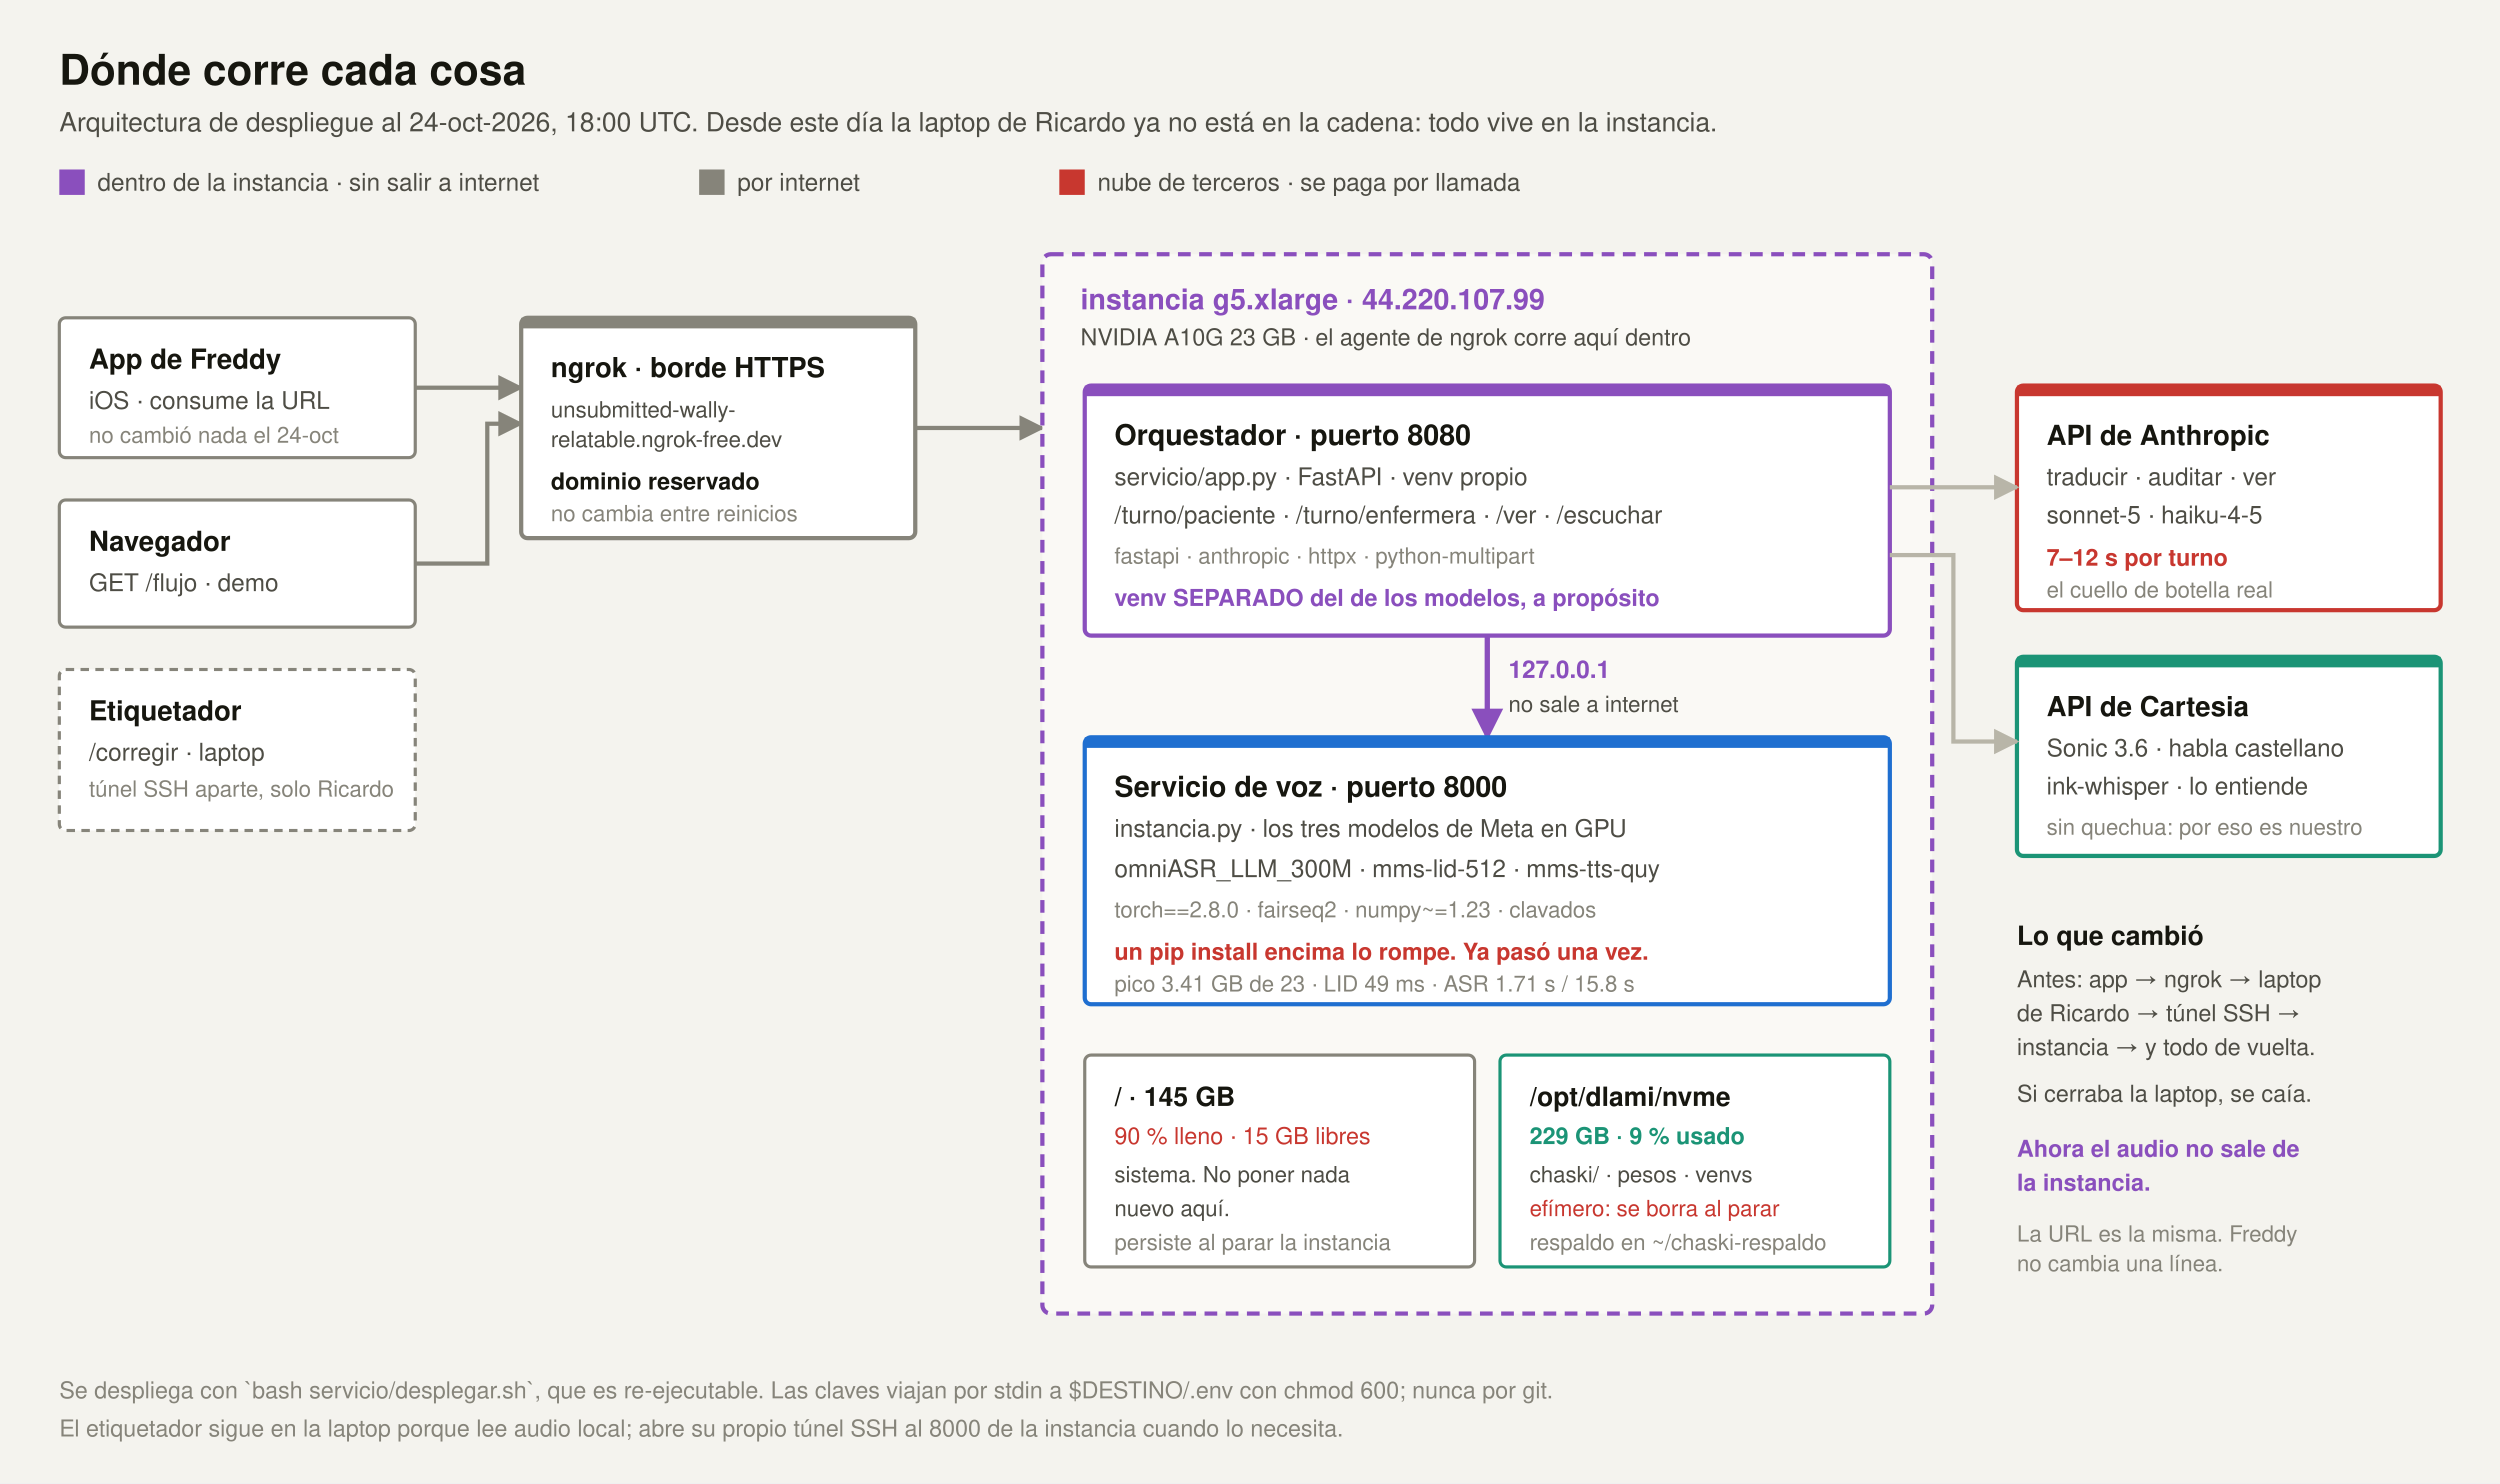
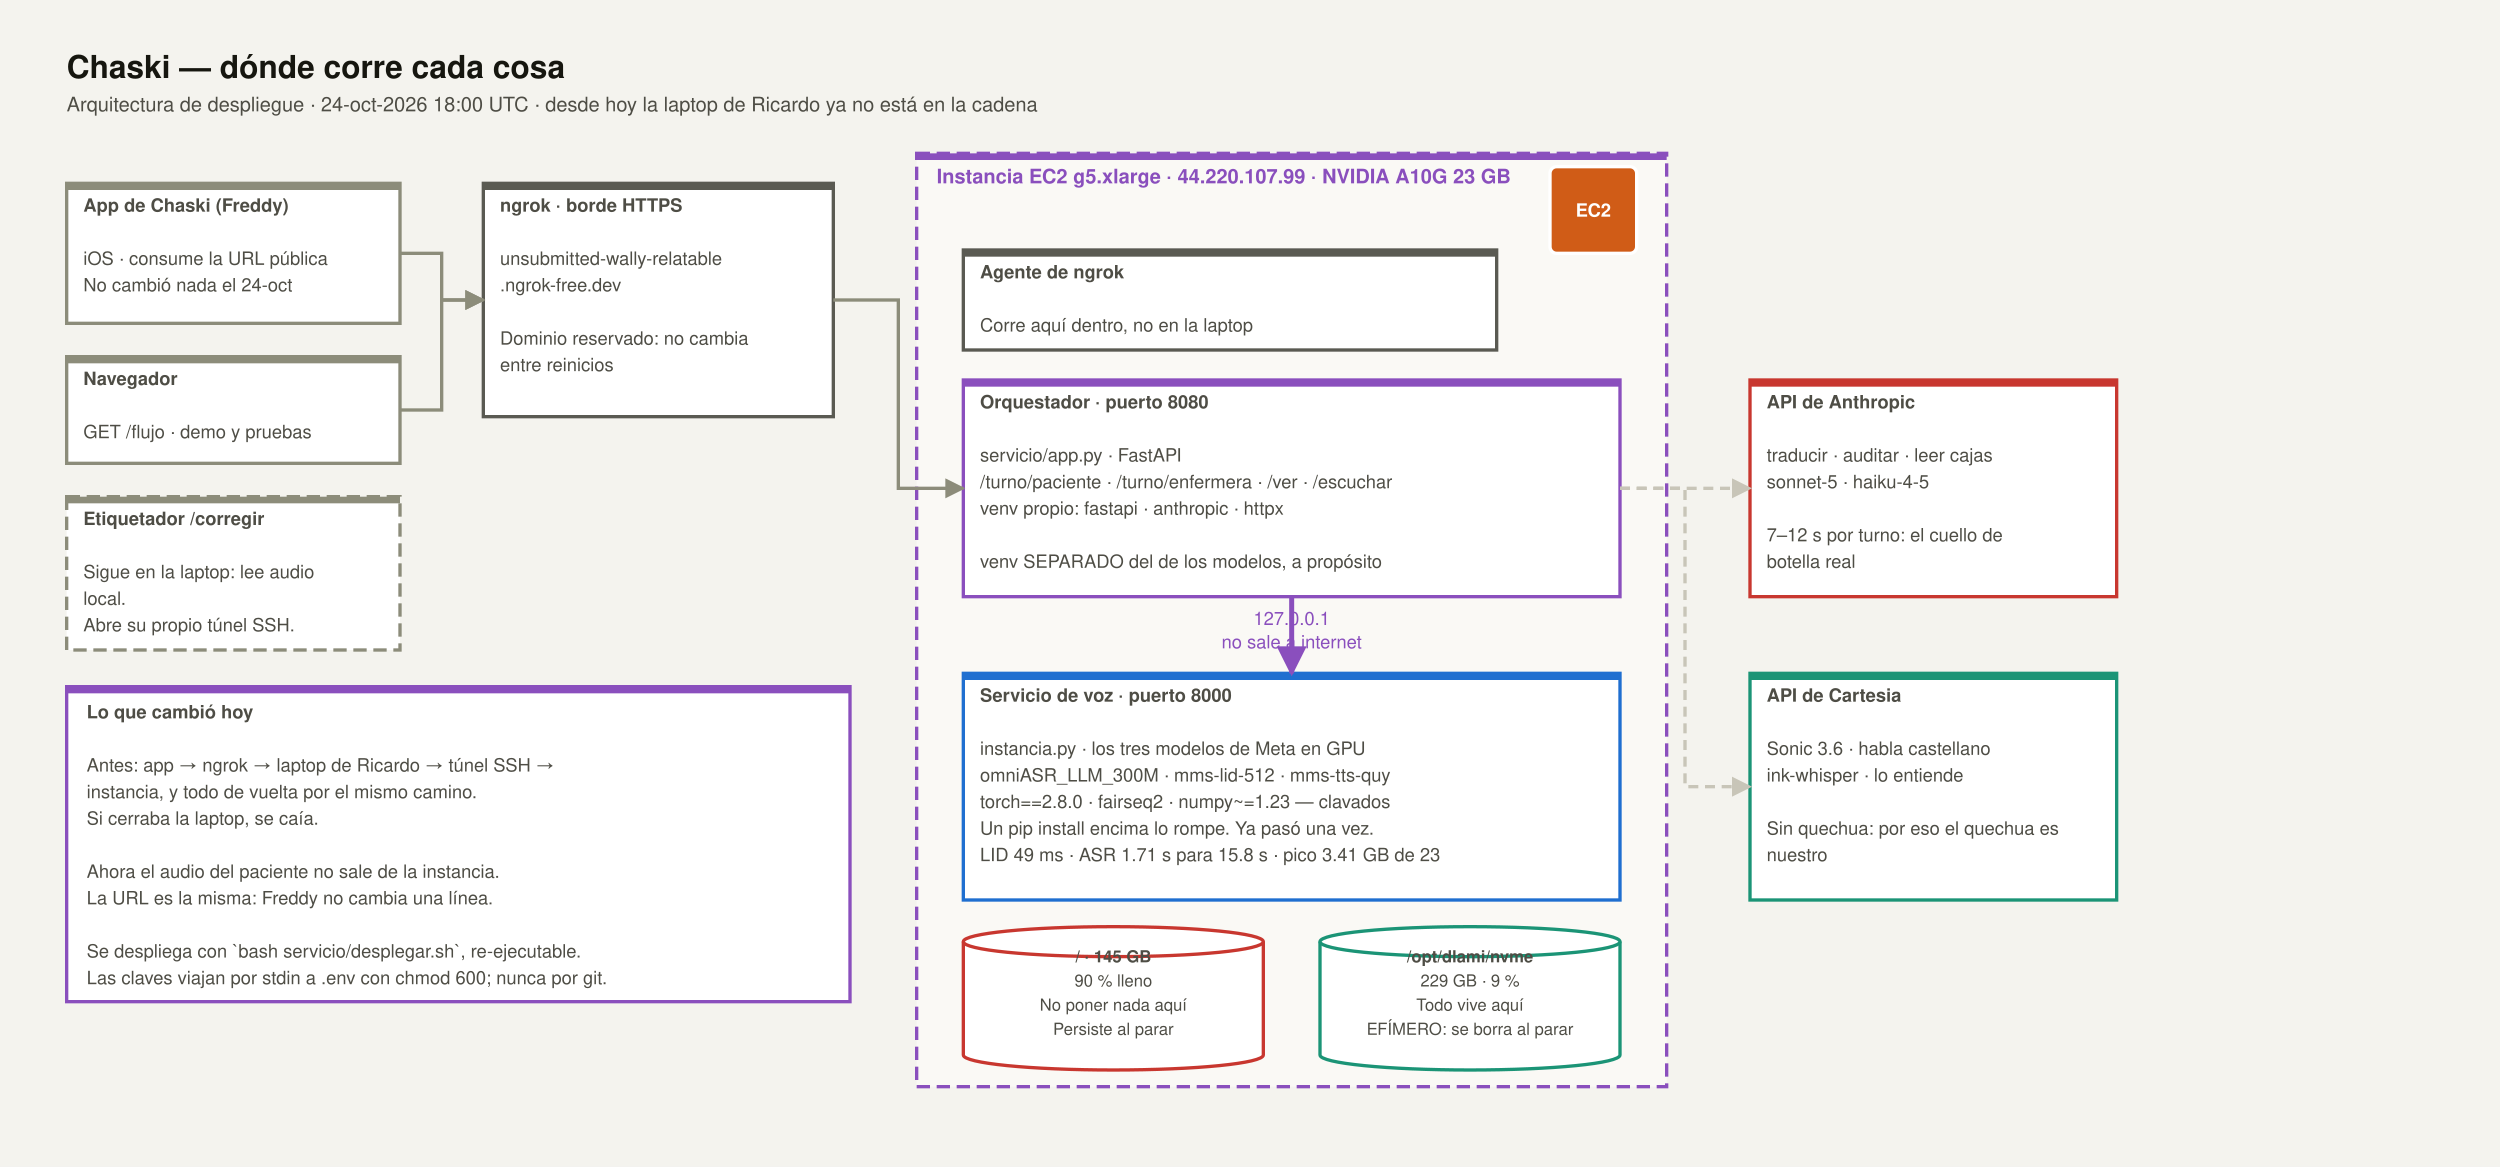
- <svg xmlns="http://www.w3.org/2000/svg" viewBox="0 0 1180 700" width="1180" height="700" font-family="Archivo, Helvetica, Arial, sans-serif">
+ <svg xmlns="http://www.w3.org/2000/svg" viewBox="0 0 1500 700" width="1500" height="700" font-family="Archivo, Helvetica, Arial, sans-serif">
  <defs>
-     <marker id="a" viewBox="0 0 10 10" refX="9" refY="5" markerWidth="6" markerHeight="6" orient="auto">
-       <path d="M0 0 L10 5 L0 10 z" fill="#86847a" />
+     <marker id="m8C8C7A" viewBox="0 0 10 10" refX="9" refY="5" markerWidth="6" markerHeight="6" orient="auto">
+       <path d="M0 0 L10 5 L0 10 z" fill="#8C8C7A" />
    </marker>
-     <marker id="v" viewBox="0 0 10 10" refX="9" refY="5" markerWidth="6" markerHeight="6" orient="auto">
-       <path d="M0 0 L10 5 L0 10 z" fill="#8a4fbd" />
+     <marker id="m8A4FBD" viewBox="0 0 10 10" refX="9" refY="5" markerWidth="6" markerHeight="6" orient="auto">
+       <path d="M0 0 L10 5 L0 10 z" fill="#8A4FBD" />
    </marker>
-     <marker id="c" viewBox="0 0 10 10" refX="9" refY="5" markerWidth="6" markerHeight="6" orient="auto">
-       <path d="M0 0 L10 5 L0 10 z" fill="#b8b5a8" />
+     <marker id="mC8C5B8" viewBox="0 0 10 10" refX="9" refY="5" markerWidth="6" markerHeight="6" orient="auto">
+       <path d="M0 0 L10 5 L0 10 z" fill="#C8C5B8" />
    </marker>
  </defs>
-   <rect width="1180" height="700" fill="#f4f3ee" />
-   <text x="28" y="40" font-size="20" font-weight="700" fill="#16160f">Dónde corre cada cosa</text>
-   <text x="28" y="62" font-size="12.5" fill="#4e4d45">Arquitectura de despliegue al 24-oct-2026, 18:00 UTC. Desde este día la laptop de Ricardo ya no está en la cadena: todo vive en la instancia.</text>
-   <g font-size="11.5" fill="#4e4d45">
-     <rect x="28" y="80" width="12" height="12" fill="#8a4fbd" />
-     <text x="46" y="90">dentro de la instancia · sin salir a internet</text>
-     <rect x="330" y="80" width="12" height="12" fill="#86847a" />
-     <text x="348" y="90">por internet</text>
-     <rect x="500" y="80" width="12" height="12" fill="#c8372f" />
-     <text x="518" y="90">nube de terceros · se paga por llamada</text>
-   </g>
-   <g>
-     <rect x="28" y="150" width="168" height="66" rx="3" fill="#ffffff" stroke="#86847a" stroke-width="1.5" />
-     <text x="42" y="174" font-size="13" font-weight="600" fill="#16160f">App de Freddy</text>
-     <text x="42" y="193" font-size="11.5" fill="#4e4d45">iOS · consume la URL</text>
-     <text x="42" y="209" font-size="10.5" fill="#86847a">no cambió nada el 24-oct</text>
-   </g>
-   <g>
-     <rect x="28" y="236" width="168" height="60" rx="3" fill="#ffffff" stroke="#86847a" stroke-width="1.5" />
-     <text x="42" y="260" font-size="13" font-weight="600" fill="#16160f">Navegador</text>
-     <text x="42" y="279" font-size="11.5" fill="#4e4d45">GET /flujo · demo</text>
-   </g>
-   <g>
-     <rect x="28" y="316" width="168" height="76" rx="3" fill="#ffffff" stroke="#86847a" stroke-width="1.5" stroke-dasharray="4 3" />
-     <text x="42" y="340" font-size="13" font-weight="600" fill="#16160f">Etiquetador</text>
-     <text x="42" y="359" font-size="11.5" fill="#4e4d45">/corregir · laptop</text>
-     <text x="42" y="376" font-size="10.5" fill="#86847a">túnel SSH aparte, solo Ricardo</text>
-   </g>
-   <path d="M196 183 H 246" stroke="#86847a" stroke-width="2" marker-end="url(#a)" />
-   <path d="M196 266 H 230 V 200 H 246" stroke="#86847a" stroke-width="2" fill="none" marker-end="url(#a)" />
-   <g>
-     <rect x="246" y="150" width="186" height="104" rx="3" fill="#ffffff" stroke="#86847a" stroke-width="2" />
-     <rect x="246" y="150" width="186" height="5" fill="#86847a" />
-     <text x="260" y="178" font-size="13" font-weight="600" fill="#16160f">ngrok · borde HTTPS</text>
-     <text x="260" y="197" font-size="10.5" fill="#4e4d45">unsubmitted-wally-</text>
-     <text x="260" y="211" font-size="10.5" fill="#4e4d45">relatable.ngrok-free.dev</text>
-     <text x="260" y="231" font-size="11" font-weight="700" fill="#16160f">dominio reservado</text>
-     <text x="260" y="246" font-size="10.5" fill="#86847a">no cambia entre reinicios</text>
-   </g>
-   <path d="M432 202 H 492" stroke="#86847a" stroke-width="2" marker-end="url(#a)" />
-   <rect x="492" y="120" width="420" height="500" rx="4" fill="#faf9f5" stroke="#8a4fbd" stroke-width="2" stroke-dasharray="6 4" />
-   <text x="510" y="146" font-size="13.5" font-weight="700" fill="#8a4fbd">instancia g5.xlarge · 44.220.107.99</text>
-   <text x="510" y="163" font-size="11" fill="#4e4d45">NVIDIA A10G 23 GB · el agente de ngrok corre aquí dentro</text>
-   <g>
-     <rect x="512" y="182" width="380" height="118" rx="3" fill="#ffffff" stroke="#8a4fbd" stroke-width="2" />
-     <rect x="512" y="182" width="380" height="5" fill="#8a4fbd" />
-     <text x="526" y="210" font-size="13.5" font-weight="600" fill="#16160f">Orquestador · puerto 8080</text>
-     <text x="526" y="229" font-size="11.5" fill="#4e4d45">servicio/app.py · FastAPI · venv propio</text>
-     <text x="526" y="247" font-size="11.5" fill="#4e4d45">/turno/paciente · /turno/enfermera · /ver · /escuchar</text>
-     <text x="526" y="266" font-size="10.5" fill="#86847a">fastapi · anthropic · httpx · python-multipart</text>
-     <text x="526" y="286" font-size="11" font-weight="700" fill="#8a4fbd">venv SEPARADO del de los modelos, a propósito</text>
-   </g>
-   <path d="M702 300 V 348" stroke="#8a4fbd" stroke-width="2.5" marker-end="url(#v)" />
-   <text x="712" y="320" font-size="11.5" font-weight="700" fill="#8a4fbd">127.0.0.1</text>
-   <text x="712" y="336" font-size="10.5" fill="#4e4d45">no sale a internet</text>
-   <g>
-     <rect x="512" y="348" width="380" height="126" rx="3" fill="#ffffff" stroke="#1f6fd0" stroke-width="2" />
-     <rect x="512" y="348" width="380" height="5" fill="#1f6fd0" />
-     <text x="526" y="376" font-size="13.5" font-weight="600" fill="#16160f">Servicio de voz · puerto 8000</text>
-     <text x="526" y="395" font-size="11.5" fill="#4e4d45">instancia.py · los tres modelos de Meta en GPU</text>
-     <text x="526" y="414" font-size="11.5" fill="#4e4d45">omniASR_LLM_300M · mms-lid-512 · mms-tts-quy</text>
-     <text x="526" y="433" font-size="10.5" fill="#86847a">torch==2.8.0 · fairseq2 · numpy~=1.23 · clavados</text>
-     <text x="526" y="453" font-size="11" font-weight="700" fill="#c8372f">un pip install encima lo rompe. Ya pasó una vez.</text>
-     <text x="526" y="468" font-size="10.5" fill="#86847a">pico 3.41 GB de 23 · LID 49 ms · ASR 1.71 s / 15.8 s</text>
-   </g>
-   <g>
-     <rect x="512" y="498" width="184" height="100" rx="3" fill="#ffffff" stroke="#86847a" stroke-width="1.5" />
-     <text x="526" y="522" font-size="12.5" font-weight="600" fill="#16160f">/ · 145 GB</text>
-     <text x="526" y="540" font-size="11" fill="#c8372f">90 % lleno · 15 GB libres</text>
-     <text x="526" y="558" font-size="10.5" fill="#4e4d45">sistema. No poner nada</text>
-     <text x="526" y="574" font-size="10.5" fill="#4e4d45">nuevo aquí.</text>
-     <text x="526" y="590" font-size="10.5" fill="#86847a">persiste al parar la instancia</text>
-   </g>
-   <g>
-     <rect x="708" y="498" width="184" height="100" rx="3" fill="#ffffff" stroke="#1b9476" stroke-width="1.5" />
-     <text x="722" y="522" font-size="12.5" font-weight="600" fill="#16160f">/opt/dlami/nvme</text>
-     <text x="722" y="540" font-size="11" font-weight="700" fill="#1b9476">229 GB · 9 % usado</text>
-     <text x="722" y="558" font-size="10.5" fill="#4e4d45">chaski/ · pesos · venvs</text>
-     <text x="722" y="574" font-size="10.5" fill="#c8372f">efímero: se borra al parar</text>
-     <text x="722" y="590" font-size="10.5" fill="#86847a">respaldo en ~/chaski-respaldo</text>
-   </g>
-   <g>
-     <rect x="952" y="182" width="200" height="106" rx="3" fill="#ffffff" stroke="#c8372f" stroke-width="2" />
-     <rect x="952" y="182" width="200" height="5" fill="#c8372f" />
-     <text x="966" y="210" font-size="13" font-weight="600" fill="#16160f">API de Anthropic</text>
-     <text x="966" y="229" font-size="11.5" fill="#4e4d45">traducir · auditar · ver</text>
-     <text x="966" y="247" font-size="11.5" fill="#4e4d45">sonnet-5 · haiku-4-5</text>
-     <text x="966" y="267" font-size="11" font-weight="700" fill="#c8372f">7–12 s por turno</text>
-     <text x="966" y="282" font-size="10.5" fill="#86847a">el cuello de botella real</text>
-   </g>
-   <g>
-     <rect x="952" y="310" width="200" height="94" rx="3" fill="#ffffff" stroke="#1b9476" stroke-width="2" />
-     <rect x="952" y="310" width="200" height="5" fill="#1b9476" />
-     <text x="966" y="338" font-size="13" font-weight="600" fill="#16160f">API de Cartesia</text>
-     <text x="966" y="357" font-size="11.5" fill="#4e4d45">Sonic 3.6 · habla castellano</text>
-     <text x="966" y="375" font-size="11.5" fill="#4e4d45">ink-whisper · lo entiende</text>
-     <text x="966" y="394" font-size="10.5" fill="#86847a">sin quechua: por eso es nuestro</text>
-   </g>
-   <path d="M892 230 H 952" stroke="#b8b5a8" stroke-width="2" marker-end="url(#c)" />
-   <path d="M892 262 H 922 V 350 H 952" stroke="#b8b5a8" stroke-width="2" fill="none" marker-end="url(#c)" />
-   <text x="952" y="446" font-size="12.5" font-weight="700" fill="#16160f">Lo que cambió</text>
-   <text x="952" y="466" font-size="11" fill="#4e4d45">Antes: app → ngrok → laptop</text>
-   <text x="952" y="482" font-size="11" fill="#4e4d45">de Ricardo → túnel SSH →</text>
-   <text x="952" y="498" font-size="11" fill="#4e4d45">instancia → y todo de vuelta.</text>
-   <text x="952" y="520" font-size="11" fill="#4e4d45">Si cerraba la laptop, se caía.</text>
-   <text x="952" y="546" font-size="11" font-weight="700" fill="#8a4fbd">Ahora el audio no sale de</text>
-   <text x="952" y="562" font-size="11" font-weight="700" fill="#8a4fbd">la instancia.</text>
-   <text x="952" y="586" font-size="10.5" fill="#86847a">La URL es la misma. Freddy</text>
-   <text x="952" y="600" font-size="10.5" fill="#86847a">no cambia una línea.</text>
-   <text x="28" y="660" font-size="11" fill="#86847a">Se despliega con `bash servicio/desplegar.sh`, que es re-ejecutable. Las claves viajan por stdin a $DESTINO/.env con chmod 600; nunca por git.</text>
-   <text x="28" y="678" font-size="11" fill="#86847a">El etiquetador sigue en la laptop porque lee audio local; abre su propio túnel SSH al 8000 de la instancia cuando lo necesita.</text>
+   <rect width="1500" height="700" fill="#F4F3EE" />
+   <text x="40" y="46.8" font-size="19.0" fill="#16160F" font-weight="700">Chaski — dónde corre cada cosa</text>
+   <text x="40" y="66.8" font-size="12.0" fill="#4E4D45">Arquitectura de despliegue · 24-oct-2026 18:00 UTC · desde hoy la laptop de Ricardo ya no está en la cadena</text>
+   <rect x="40" y="110" width="200" height="84" fill="#FFFFFF" stroke="#8C8C7A" stroke-width="2" />
+   <rect x="40" y="110" width="200" height="4" fill="#8C8C7A" />
+   <text x="50" y="127.0" font-size="11.0" fill="#4E4D45" font-weight="700">App de Chaski (Freddy)</text>
+   <text x="50" y="158.9" font-size="11.0" fill="#4E4D45">iOS · consume la URL pública</text>
+   <text x="50" y="174.8" font-size="11.0" fill="#4E4D45">No cambió nada el 24-oct</text>
+   <rect x="40" y="214" width="200" height="64" fill="#FFFFFF" stroke="#8C8C7A" stroke-width="2" />
+   <rect x="40" y="214" width="200" height="4" fill="#8C8C7A" />
+   <text x="50" y="231.0" font-size="11.0" fill="#4E4D45" font-weight="700">Navegador</text>
+   <text x="50" y="262.9" font-size="11.0" fill="#4E4D45">GET /flujo · demo y pruebas</text>
+   <rect x="40" y="298" width="200" height="92" fill="#FFFFFF" stroke="#8C8C7A" stroke-width="2" stroke-dasharray="8 4" />
+   <rect x="40" y="298" width="200" height="4" fill="#8C8C7A" />
+   <text x="50" y="315.0" font-size="11.0" fill="#4E4D45" font-weight="700">Etiquetador /corregir</text>
+   <text x="50" y="346.9" font-size="11.0" fill="#4E4D45">Sigue en la laptop: lee audio</text>
+   <text x="50" y="362.9" font-size="11.0" fill="#4E4D45">local.</text>
+   <text x="50" y="378.8" font-size="11.0" fill="#4E4D45">Abre su propio túnel SSH.</text>
+   <rect x="290" y="110" width="210" height="140" fill="#FFFFFF" stroke="#5A5A52" stroke-width="2" />
+   <rect x="290" y="110" width="210" height="4" fill="#5A5A52" />
+   <text x="300" y="127.0" font-size="11.0" fill="#4E4D45" font-weight="700">ngrok · borde HTTPS</text>
+   <text x="300" y="158.9" font-size="11.0" fill="#4E4D45">unsubmitted-wally-relatable</text>
+   <text x="300" y="174.8" font-size="11.0" fill="#4E4D45">.ngrok-free.dev</text>
+   <text x="300" y="206.8" font-size="11.0" fill="#4E4D45">Dominio reservado: no cambia</text>
+   <text x="300" y="222.7" font-size="11.0" fill="#4E4D45">entre reinicios</text>
+   <rect x="550" y="92" width="450" height="560" fill="#FAF9F5" stroke="#8A4FBD" stroke-width="2" stroke-dasharray="8 4" />
+   <rect x="550" y="92" width="450" height="4" fill="#8A4FBD" />
+   <text x="562" y="110.0" font-size="12.0" fill="#8A4FBD" font-weight="700">Instancia EC2 g5.xlarge · 44.220.107.99 · NVIDIA A10G 23 GB</text>
+   <rect x="930" y="100" width="52" height="52" rx="4" fill="#D05C17" stroke="#FFFFFF" stroke-width="2" />
+   <text x="956.0" y="130.0" font-size="11" font-weight="700" fill="#FFFFFF" text-anchor="middle">EC2</text>
+   <rect x="578" y="150" width="320" height="60" fill="#FFFFFF" stroke="#5A5A52" stroke-width="2" />
+   <rect x="578" y="150" width="320" height="4" fill="#5A5A52" />
+   <text x="588" y="167.0" font-size="11.0" fill="#4E4D45" font-weight="700">Agente de ngrok</text>
+   <text x="588" y="198.9" font-size="11.0" fill="#4E4D45">Corre aquí dentro, no en la laptop</text>
+   <rect x="578" y="228" width="394" height="130" fill="#FFFFFF" stroke="#8A4FBD" stroke-width="2" />
+   <rect x="578" y="228" width="394" height="4" fill="#8A4FBD" />
+   <text x="588" y="245.0" font-size="11.0" fill="#4E4D45" font-weight="700">Orquestador · puerto 8080</text>
+   <text x="588" y="276.9" font-size="11.0" fill="#4E4D45">servicio/app.py · FastAPI</text>
+   <text x="588" y="292.9" font-size="11.0" fill="#4E4D45">/turno/paciente · /turno/enfermera · /ver · /escuchar</text>
+   <text x="588" y="308.8" font-size="11.0" fill="#4E4D45">venv propio: fastapi · anthropic · httpx</text>
+   <text x="588" y="340.7" font-size="11.0" fill="#4E4D45">venv SEPARADO del de los modelos, a propósito</text>
+   <rect x="578" y="404" width="394" height="136" fill="#FFFFFF" stroke="#1F6FD0" stroke-width="2" />
+   <rect x="578" y="404" width="394" height="4" fill="#1F6FD0" />
+   <text x="588" y="421.0" font-size="11.0" fill="#4E4D45" font-weight="700">Servicio de voz · puerto 8000</text>
+   <text x="588" y="452.9" font-size="11.0" fill="#4E4D45">instancia.py · los tres modelos de Meta en GPU</text>
+   <text x="588" y="468.9" font-size="11.0" fill="#4E4D45">omniASR_LLM_300M · mms-lid-512 · mms-tts-quy</text>
+   <text x="588" y="484.8" font-size="11.0" fill="#4E4D45">torch==2.8.0 · fairseq2 · numpy~=1.23 — clavados</text>
+   <text x="588" y="500.8" font-size="11.0" fill="#4E4D45">Un pip install encima lo rompe. Ya pasó una vez.</text>
+   <text x="588" y="516.7" font-size="11.0" fill="#4E4D45">LID 49 ms · ASR 1.71 s para 15.8 s · pico 3.41 GB de 23</text>
+   <path d="M578 565 a90.0 9 0 0 1 180 0 v68 a90.0 9 0 0 1 -180 0 z" fill="#FFFFFF" stroke="#C8372F" stroke-width="2" />
+   <path d="M578 565 a90.0 9 0 0 0 180 0" fill="none" stroke="#C8372F" stroke-width="2" />
+   <text x="668.0" y="577.4" font-size="10.0" fill="#4E4D45" text-anchor="middle" font-weight="700">/ · 145 GB</text>
+   <text x="668.0" y="591.9" font-size="10.0" fill="#4E4D45" text-anchor="middle">90 % lleno</text>
+   <text x="668.0" y="606.4" font-size="10.0" fill="#4E4D45" text-anchor="middle">No poner nada aquí</text>
+   <text x="668.0" y="620.9" font-size="10.0" fill="#4E4D45" text-anchor="middle">Persiste al parar</text>
+   <path d="M792 565 a90.0 9 0 0 1 180 0 v68 a90.0 9 0 0 1 -180 0 z" fill="#FFFFFF" stroke="#1B9476" stroke-width="2" />
+   <path d="M792 565 a90.0 9 0 0 0 180 0" fill="none" stroke="#1B9476" stroke-width="2" />
+   <text x="882.0" y="577.4" font-size="10.0" fill="#4E4D45" text-anchor="middle" font-weight="700">/opt/dlami/nvme</text>
+   <text x="882.0" y="591.9" font-size="10.0" fill="#4E4D45" text-anchor="middle">229 GB · 9 %</text>
+   <text x="882.0" y="606.4" font-size="10.0" fill="#4E4D45" text-anchor="middle">Todo vive aquí</text>
+   <text x="882.0" y="620.9" font-size="10.0" fill="#4E4D45" text-anchor="middle">EFÍMERO: se borra al parar</text>
+   <rect x="1050" y="228" width="220" height="130" fill="#FFFFFF" stroke="#C8372F" stroke-width="2" />
+   <rect x="1050" y="228" width="220" height="4" fill="#C8372F" />
+   <text x="1060" y="245.0" font-size="11.0" fill="#4E4D45" font-weight="700">API de Anthropic</text>
+   <text x="1060" y="276.9" font-size="11.0" fill="#4E4D45">traducir · auditar · leer cajas</text>
+   <text x="1060" y="292.9" font-size="11.0" fill="#4E4D45">sonnet-5 · haiku-4-5</text>
+   <text x="1060" y="324.8" font-size="11.0" fill="#4E4D45">7–12 s por turno: el cuello de</text>
+   <text x="1060" y="340.7" font-size="11.0" fill="#4E4D45">botella real</text>
+   <rect x="1050" y="404" width="220" height="136" fill="#FFFFFF" stroke="#1B9476" stroke-width="2" />
+   <rect x="1050" y="404" width="220" height="4" fill="#1B9476" />
+   <text x="1060" y="421.0" font-size="11.0" fill="#4E4D45" font-weight="700">API de Cartesia</text>
+   <text x="1060" y="452.9" font-size="11.0" fill="#4E4D45">Sonic 3.6 · habla castellano</text>
+   <text x="1060" y="468.9" font-size="11.0" fill="#4E4D45">ink-whisper · lo entiende</text>
+   <text x="1060" y="500.8" font-size="11.0" fill="#4E4D45">Sin quechua: por eso el quechua es</text>
+   <text x="1060" y="516.7" font-size="11.0" fill="#4E4D45">nuestro</text>
+   <rect x="40" y="412" width="470" height="189" fill="#FFFFFF" stroke="#8A4FBD" stroke-width="2" />
+   <rect x="40" y="412" width="470" height="4" fill="#8A4FBD" />
+   <text x="52" y="431.0" font-size="11.0" fill="#4E4D45" font-weight="700">Lo que cambió hoy</text>
+   <text x="52" y="462.9" font-size="11.0" fill="#4E4D45">Antes: app → ngrok → laptop de Ricardo → túnel SSH →</text>
+   <text x="52" y="478.9" font-size="11.0" fill="#4E4D45">instancia, y todo de vuelta por el mismo camino.</text>
+   <text x="52" y="494.8" font-size="11.0" fill="#4E4D45">Si cerraba la laptop, se caía.</text>
+   <text x="52" y="526.7" font-size="11.0" fill="#4E4D45">Ahora el audio del paciente no sale de la instancia.</text>
+   <text x="52" y="542.6" font-size="11.0" fill="#4E4D45">La URL es la misma: Freddy no cambia una línea.</text>
+   <text x="52" y="574.5" font-size="11.0" fill="#4E4D45">Se despliega con `bash servicio/desplegar.sh`, re-ejecutable.</text>
+   <text x="52" y="590.5" font-size="11.0" fill="#4E4D45">Las claves viajan por stdin a .env con chmod 600; nunca por git.</text>
+   <path d="M240 152 L265 152 L265 180 L290 180" fill="none" stroke="#8C8C7A" stroke-width="2" marker-end="url(#m8C8C7A)" />
+   <path d="M240 246 L265 246 L265 180 L290 180" fill="none" stroke="#8C8C7A" stroke-width="2" marker-end="url(#m8C8C7A)" />
+   <path d="M500 180 L539 180 L539 293 L578 293" fill="none" stroke="#8C8C7A" stroke-width="2" marker-end="url(#m8C8C7A)" />
+   <path d="M775 358 L775 381 L775 381 L775 404" fill="none" stroke="#8A4FBD" stroke-width="3" marker-end="url(#m8A4FBD)" />
+   <text x="775" y="375" font-size="11.0" fill="#8A4FBD" text-anchor="middle">127.0.0.1</text>
+   <text x="775" y="389" font-size="11.0" fill="#8A4FBD" text-anchor="middle">no sale a internet</text>
+   <path d="M972 293 L1011 293 L1011 293 L1050 293" fill="none" stroke="#C8C5B8" stroke-width="2" stroke-dasharray="6 4" marker-end="url(#mC8C5B8)" />
+   <path d="M972 293 L1011 293 L1011 472 L1050 472" fill="none" stroke="#C8C5B8" stroke-width="2" stroke-dasharray="6 4" marker-end="url(#mC8C5B8)" />
</svg>
